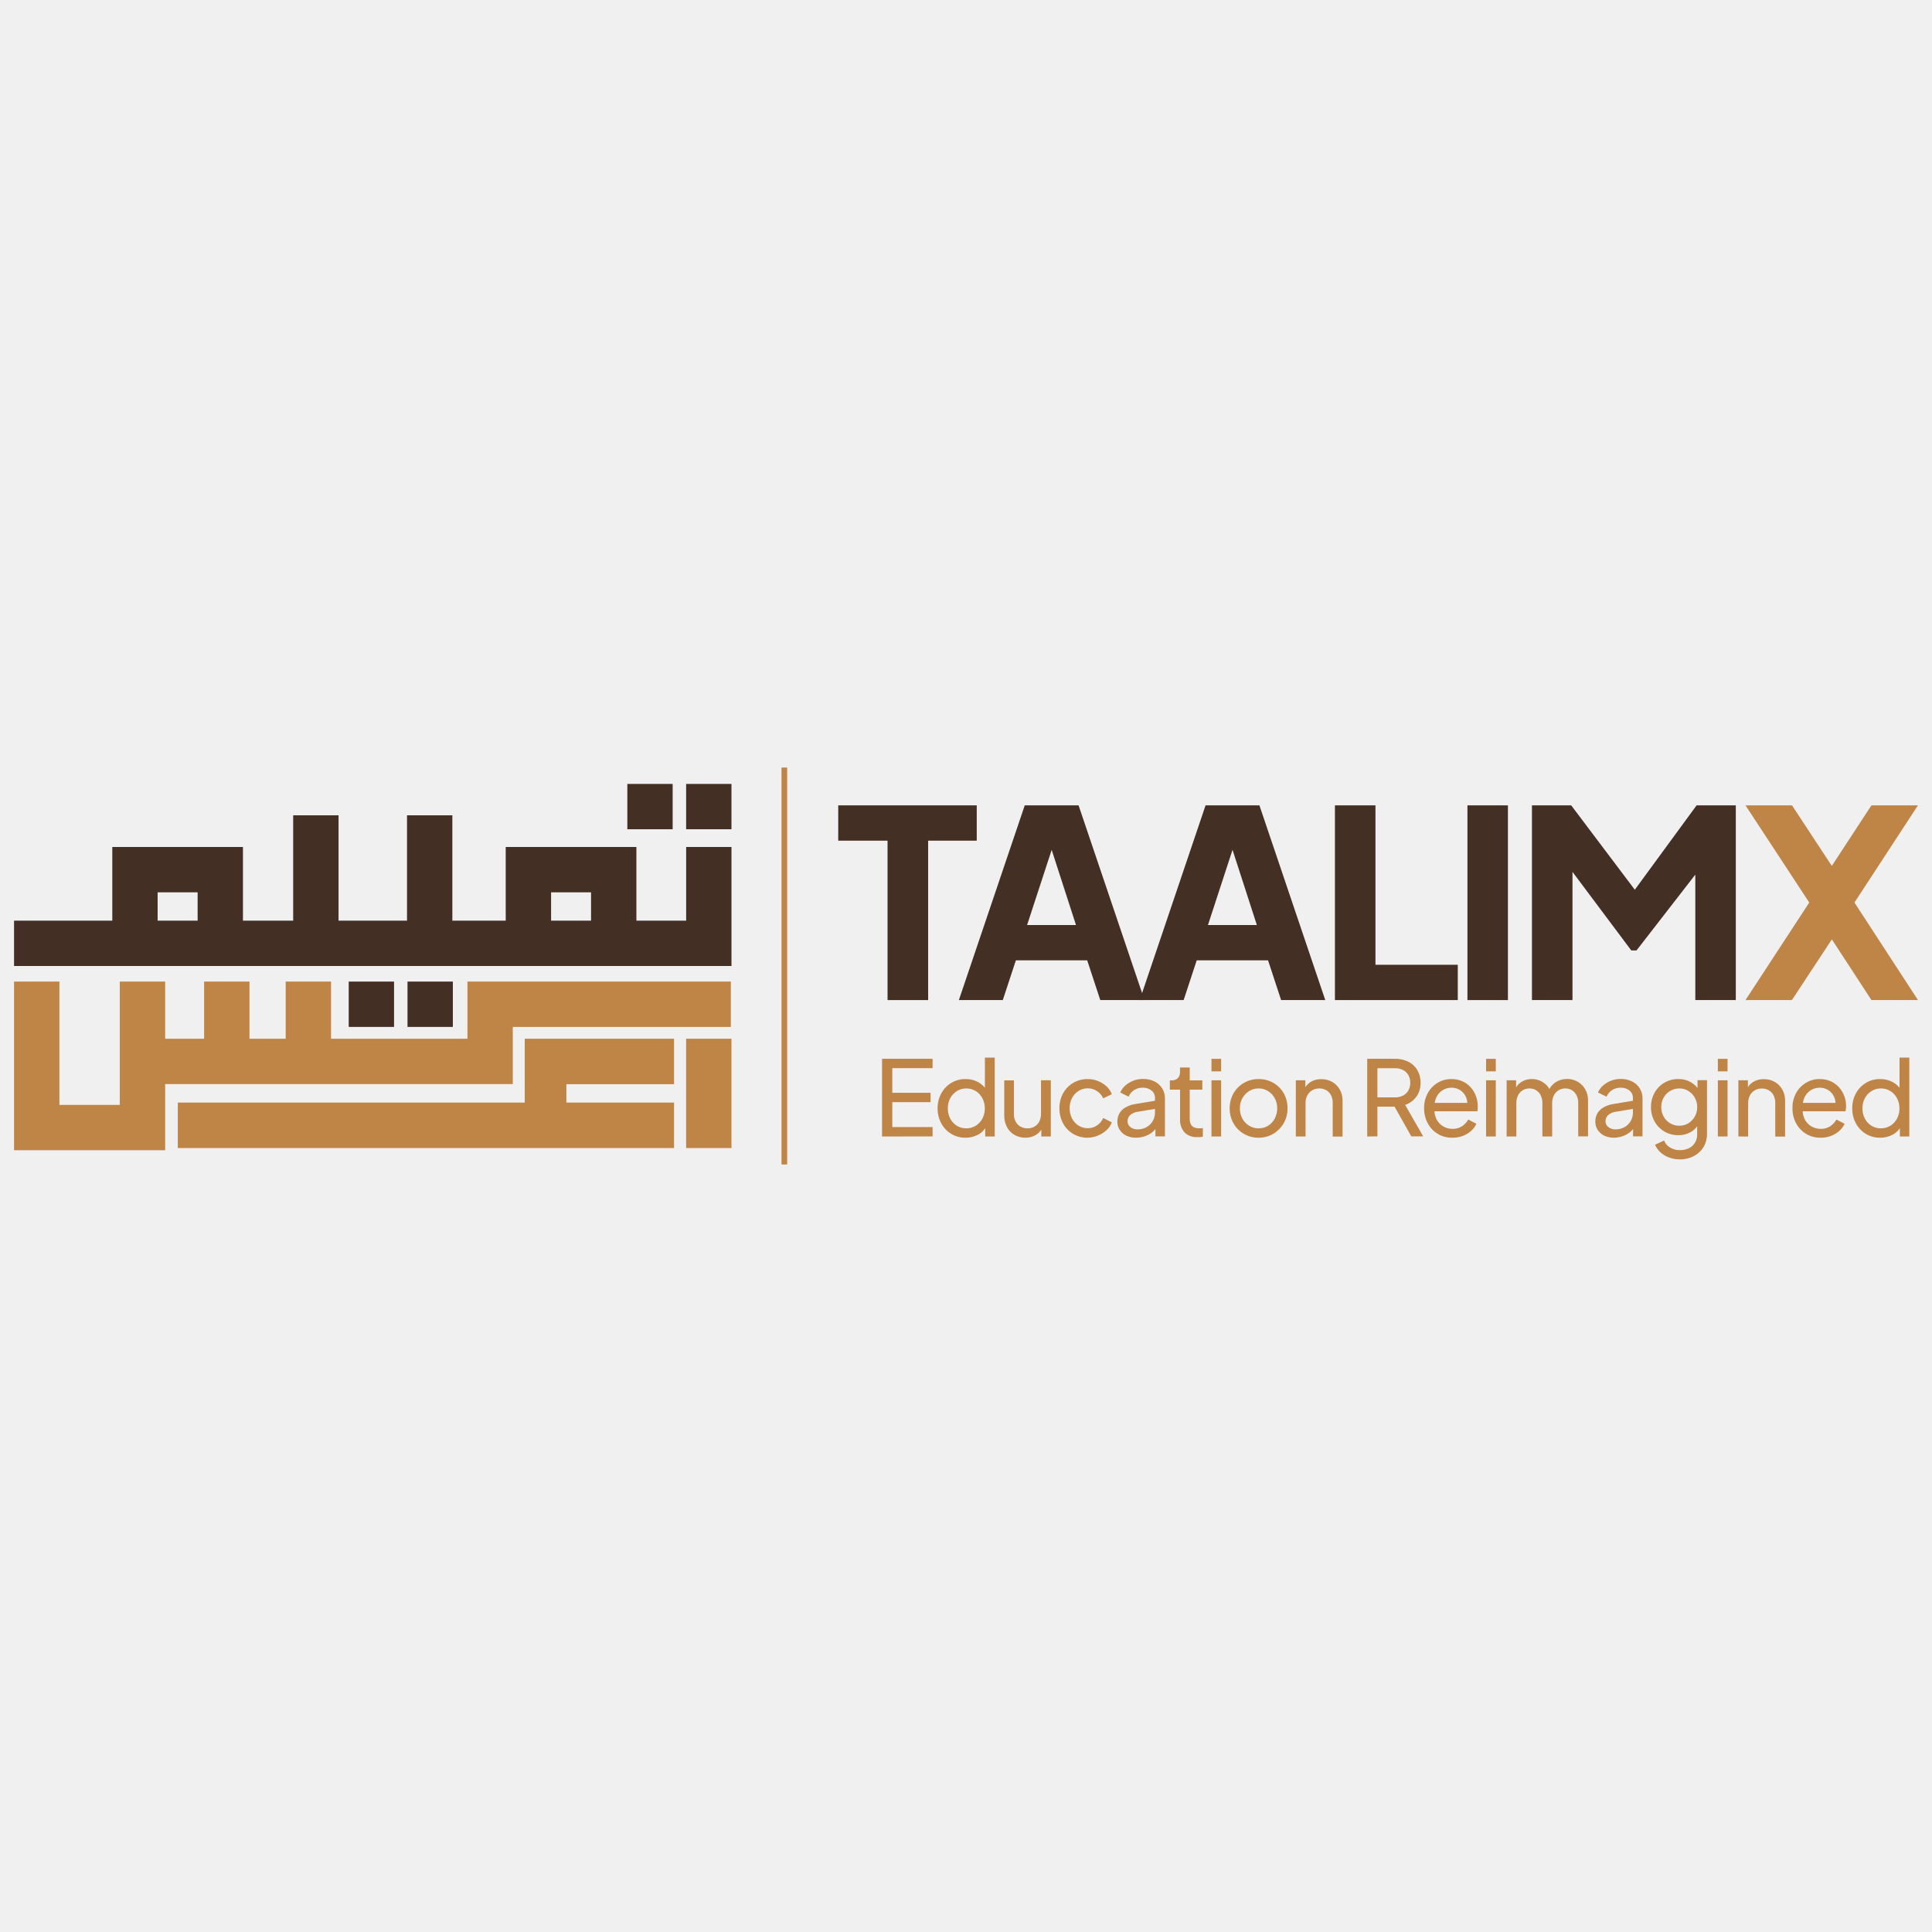
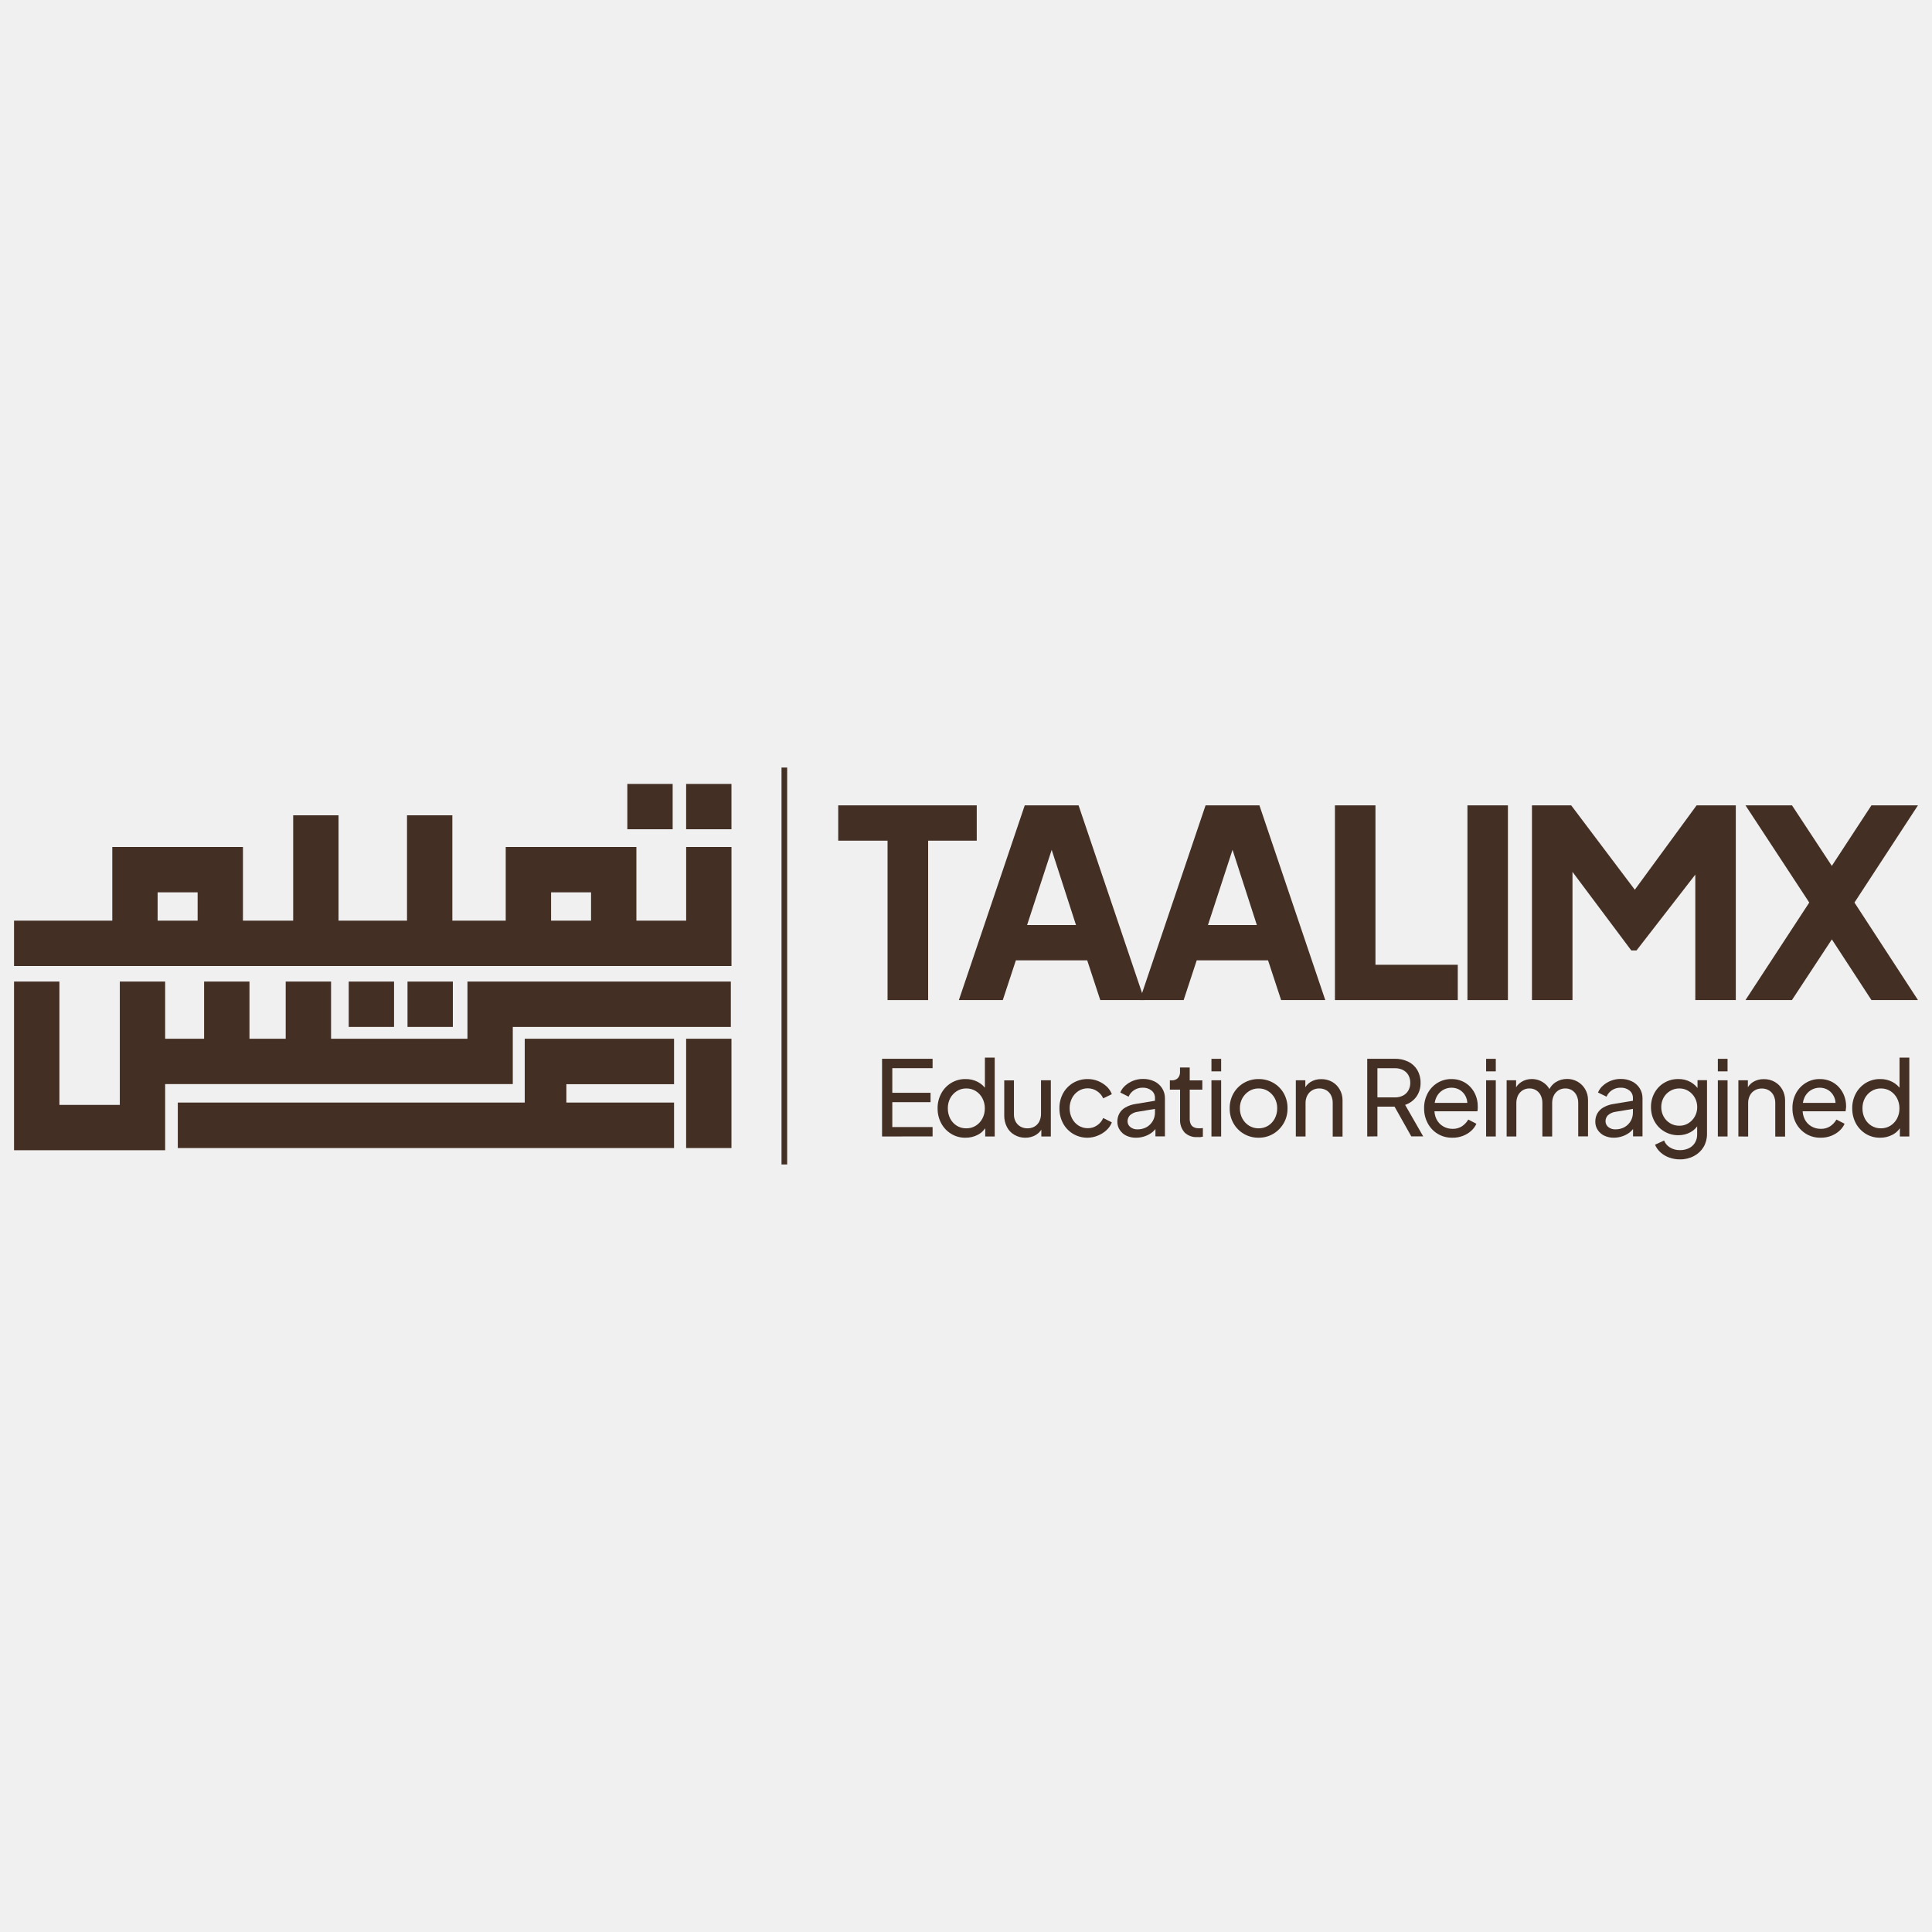
<svg xmlns="http://www.w3.org/2000/svg" width="96" height="96" viewBox="0 0 96 96" fill="none">
  <g clip-path="url(#clip0_6358_32025)">
    <path d="M44.102 49.693V41.772H41.651V40.018H48.534V41.772H46.119V49.693H44.102Z" fill="#442F24" />
    <path d="M47.646 49.693L50.919 40.018H53.594L56.867 49.693H54.672L54.023 47.719H50.478L49.828 49.693H47.646ZM51.035 45.966H53.466L51.986 41.39H52.532L51.035 45.966Z" fill="#442F24" />
    <path d="M56.632 49.693L59.904 40.018H62.58L65.852 49.693H63.658L63.009 47.719H59.464L58.815 49.693H56.632ZM60.022 45.966H62.453L60.973 41.39H61.517L60.022 45.966Z" fill="#442F24" />
    <path d="M66.332 49.693V40.018H68.346V47.939H72.436V49.693H66.332Z" fill="#442F24" />
    <path d="M72.916 49.693V40.018H74.928V49.693H72.916Z" fill="#442F24" />
    <path d="M76.122 49.693V40.018H78.072L81.694 44.823H80.784L84.303 40.018H86.251V49.693H84.239V42.239L85.044 42.421L81.318 47.226H81.057L77.461 42.421L78.136 42.239V49.693H76.122Z" fill="#442F24" />
-     <path d="M86.732 49.693L89.901 44.847L86.732 40.017H89.043L91.588 43.886H90.459L92.991 40.017H95.302L92.147 44.847L95.302 49.691H92.99L90.457 45.809L91.587 45.821L89.041 49.691L86.732 49.693Z" fill="#BF8546" />
-     <path d="M43.829 56.471V52.61H46.34V53.076H44.338V54.299H46.239V54.765H44.338V56.002H46.34V56.468L43.829 56.471Z" fill="#BF8546" />
-     <path d="M47.972 56.532C47.723 56.537 47.478 56.47 47.266 56.341C47.057 56.214 46.886 56.034 46.771 55.819C46.648 55.591 46.586 55.336 46.589 55.078C46.584 54.817 46.647 54.56 46.771 54.33C46.886 54.115 47.057 53.935 47.266 53.809C47.479 53.681 47.723 53.614 47.972 53.618C48.187 53.612 48.399 53.662 48.589 53.761C48.763 53.854 48.911 53.99 49.018 54.157L48.939 54.276V52.551H49.427V56.471H48.955V55.874L49.018 55.958C48.922 56.141 48.772 56.291 48.589 56.386C48.399 56.486 48.187 56.536 47.972 56.532ZM48.014 56.066C48.18 56.069 48.343 56.024 48.484 55.937C48.623 55.85 48.737 55.728 48.813 55.583C48.896 55.428 48.937 55.254 48.935 55.078C48.938 54.9 48.896 54.725 48.813 54.568C48.736 54.422 48.623 54.3 48.484 54.213C48.343 54.126 48.18 54.081 48.014 54.084C47.848 54.082 47.685 54.127 47.545 54.216C47.407 54.303 47.293 54.424 47.216 54.568C47.134 54.725 47.094 54.901 47.097 55.078C47.095 55.253 47.136 55.427 47.216 55.583C47.291 55.728 47.404 55.85 47.542 55.937C47.684 56.024 47.847 56.069 48.014 56.066Z" fill="#BF8546" />
-     <path d="M50.947 56.532C50.756 56.535 50.569 56.485 50.405 56.389C50.245 56.298 50.116 56.162 50.033 55.999C49.942 55.822 49.897 55.626 49.9 55.427V53.682H50.382V55.373C50.379 55.499 50.408 55.624 50.468 55.736C50.523 55.837 50.605 55.921 50.705 55.979C50.812 56.039 50.933 56.069 51.055 56.066C51.177 56.069 51.298 56.038 51.404 55.979C51.507 55.919 51.59 55.831 51.643 55.724C51.702 55.602 51.731 55.467 51.727 55.331V53.679H52.215V56.471H51.743V55.927L51.82 55.973C51.76 56.145 51.642 56.29 51.487 56.385C51.325 56.485 51.137 56.536 50.947 56.532Z" fill="#BF8546" />
-     <path d="M54.05 56.532C53.794 56.537 53.543 56.471 53.323 56.341C53.112 56.215 52.94 56.035 52.823 55.819C52.701 55.589 52.639 55.332 52.643 55.072C52.638 54.813 52.7 54.556 52.823 54.327C52.941 54.113 53.113 53.934 53.323 53.809C53.543 53.68 53.795 53.614 54.05 53.618C54.226 53.617 54.4 53.65 54.563 53.717C54.717 53.779 54.859 53.868 54.982 53.98C55.1 54.087 55.19 54.22 55.247 54.369L54.818 54.576C54.753 54.432 54.649 54.309 54.517 54.221C54.38 54.127 54.218 54.077 54.051 54.078C53.889 54.076 53.73 54.121 53.594 54.207C53.457 54.294 53.345 54.415 53.27 54.559C53.188 54.717 53.147 54.894 53.15 55.072C53.148 55.248 53.189 55.421 53.27 55.577C53.344 55.722 53.456 55.845 53.594 55.932C53.73 56.018 53.889 56.062 54.051 56.06C54.218 56.062 54.38 56.012 54.517 55.917C54.651 55.827 54.755 55.701 54.818 55.553L55.247 55.77C55.19 55.918 55.099 56.05 54.982 56.156C54.86 56.27 54.718 56.36 54.563 56.422C54.401 56.493 54.227 56.53 54.05 56.532Z" fill="#BF8546" />
-     <path d="M56.452 56.532C56.285 56.536 56.12 56.502 55.969 56.432C55.835 56.369 55.721 56.27 55.64 56.146C55.559 56.024 55.518 55.881 55.521 55.734C55.519 55.595 55.552 55.457 55.617 55.334C55.687 55.207 55.791 55.102 55.917 55.031C56.076 54.94 56.251 54.88 56.432 54.855L57.468 54.683V55.088L56.541 55.242C56.396 55.258 56.259 55.318 56.149 55.414C56.07 55.495 56.026 55.605 56.027 55.719C56.028 55.774 56.041 55.829 56.065 55.879C56.09 55.928 56.126 55.971 56.17 56.005C56.268 56.082 56.39 56.122 56.515 56.118C56.675 56.121 56.834 56.083 56.974 56.006C57.101 55.934 57.206 55.83 57.279 55.704C57.354 55.574 57.392 55.426 57.39 55.275V54.56C57.393 54.49 57.379 54.42 57.349 54.355C57.32 54.291 57.276 54.234 57.221 54.19C57.097 54.09 56.94 54.039 56.78 54.047C56.628 54.043 56.478 54.086 56.351 54.169C56.23 54.247 56.135 54.36 56.079 54.493L55.666 54.286C55.721 54.153 55.806 54.036 55.914 53.941C56.032 53.837 56.167 53.755 56.313 53.699C56.465 53.641 56.627 53.611 56.79 53.612C56.987 53.607 57.183 53.648 57.362 53.734C57.517 53.809 57.648 53.925 57.742 54.07C57.837 54.219 57.887 54.393 57.885 54.57V56.465H57.413V55.936L57.502 55.968C57.441 56.077 57.36 56.175 57.263 56.254C57.158 56.339 57.039 56.406 56.911 56.451C56.764 56.505 56.609 56.533 56.452 56.532Z" fill="#BF8546" />
-     <path d="M59.487 56.502C59.371 56.51 59.256 56.492 59.148 56.452C59.039 56.412 58.94 56.35 58.858 56.269C58.701 56.087 58.622 55.851 58.637 55.611V54.143H58.13V53.681H58.234C58.288 53.684 58.341 53.675 58.392 53.656C58.442 53.638 58.487 53.608 58.526 53.571C58.563 53.53 58.592 53.483 58.61 53.431C58.629 53.38 58.637 53.325 58.634 53.27V53.042H59.116V53.684H59.743V54.143H59.116V55.597C59.114 55.68 59.129 55.763 59.161 55.84C59.189 55.909 59.239 55.966 59.304 56.003C59.388 56.047 59.483 56.068 59.578 56.063C59.608 56.065 59.638 56.065 59.668 56.063L59.77 56.053V56.482C59.723 56.492 59.675 56.5 59.627 56.505C59.571 56.499 59.527 56.502 59.487 56.502Z" fill="#BF8546" />
-     <path d="M60.196 53.235V52.613H60.678V53.235H60.196ZM60.196 56.471V53.679H60.678V56.471H60.196Z" fill="#BF8546" />
-     <path d="M62.541 56.532C62.286 56.536 62.034 56.471 61.812 56.344C61.596 56.219 61.417 56.04 61.294 55.823C61.164 55.595 61.098 55.335 61.103 55.072C61.098 54.812 61.163 54.554 61.292 54.327C61.415 54.112 61.592 53.934 61.806 53.81C62.03 53.681 62.284 53.614 62.541 53.618C62.797 53.614 63.05 53.679 63.272 53.807C63.486 53.929 63.664 54.107 63.787 54.322C63.916 54.55 63.981 54.81 63.976 55.072C63.981 55.337 63.913 55.598 63.778 55.826C63.652 56.04 63.473 56.219 63.258 56.344C63.041 56.47 62.793 56.535 62.541 56.532ZM62.541 56.066C62.707 56.068 62.869 56.024 63.011 55.937C63.151 55.85 63.265 55.727 63.341 55.58C63.424 55.424 63.466 55.249 63.464 55.072C63.467 54.896 63.424 54.722 63.341 54.568C63.262 54.424 63.149 54.303 63.011 54.216C62.87 54.127 62.707 54.082 62.541 54.084C62.374 54.081 62.21 54.127 62.068 54.216C61.929 54.303 61.814 54.424 61.733 54.568C61.649 54.722 61.606 54.896 61.609 55.072C61.606 55.249 61.649 55.424 61.733 55.58C61.811 55.727 61.927 55.85 62.068 55.937C62.211 56.024 62.375 56.069 62.541 56.066Z" fill="#BF8546" />
-     <path d="M64.389 56.471V53.679H64.861V54.223L64.782 54.177C64.847 54.007 64.964 53.863 65.117 53.765C65.279 53.666 65.467 53.616 65.657 53.622C65.845 53.619 66.03 53.665 66.194 53.757C66.349 53.845 66.478 53.974 66.567 54.13C66.662 54.293 66.711 54.479 66.71 54.668V56.475H66.222V54.819C66.227 54.683 66.198 54.548 66.139 54.426C66.087 54.321 66.006 54.234 65.905 54.174C65.798 54.113 65.677 54.082 65.554 54.084C65.432 54.082 65.311 54.113 65.206 54.174C65.102 54.234 65.017 54.323 64.961 54.429C64.899 54.55 64.868 54.685 64.872 54.821V56.472L64.389 56.471Z" fill="#BF8546" />
-     <path d="M67.937 56.471V52.61H69.298C69.531 52.604 69.761 52.653 69.972 52.753C70.159 52.844 70.316 52.987 70.424 53.166C70.535 53.358 70.592 53.576 70.587 53.798C70.595 54.045 70.523 54.289 70.381 54.492C70.241 54.683 70.045 54.826 69.82 54.901L70.717 56.465H70.126L69.184 54.792L69.52 54.989H68.443V56.465L67.937 56.471ZM68.443 54.529H69.314C69.452 54.532 69.588 54.502 69.712 54.44C69.823 54.384 69.916 54.296 69.979 54.187C70.045 54.07 70.078 53.938 70.075 53.804C70.078 53.669 70.045 53.535 69.979 53.418C69.916 53.31 69.823 53.223 69.712 53.167C69.588 53.106 69.452 53.076 69.314 53.079H68.443V54.529Z" fill="#BF8546" />
-     <path d="M72.156 56.532C71.904 56.536 71.656 56.47 71.441 56.341C71.231 56.214 71.059 56.032 70.944 55.816C70.821 55.586 70.759 55.329 70.763 55.068C70.758 54.808 70.82 54.551 70.942 54.322C71.055 54.11 71.223 53.932 71.428 53.807C71.636 53.68 71.875 53.615 72.118 53.618C72.308 53.614 72.497 53.652 72.67 53.73C72.826 53.8 72.965 53.902 73.079 54.03C73.192 54.155 73.28 54.301 73.338 54.459C73.398 54.619 73.429 54.788 73.428 54.959C73.431 55.001 73.431 55.043 73.428 55.085C73.428 55.132 73.417 55.177 73.41 55.218H71.122V54.803H73.124L72.896 54.989C72.928 54.828 72.91 54.66 72.843 54.509C72.782 54.371 72.683 54.254 72.557 54.171C72.43 54.089 72.28 54.046 72.128 54.047C71.971 54.046 71.817 54.089 71.684 54.171C71.547 54.257 71.438 54.38 71.371 54.526C71.293 54.697 71.262 54.885 71.28 55.072C71.262 55.256 71.295 55.442 71.376 55.608C71.449 55.757 71.564 55.882 71.707 55.966C71.849 56.05 72.011 56.093 72.176 56.092C72.342 56.097 72.507 56.052 72.647 55.963C72.774 55.877 72.88 55.764 72.958 55.631L73.361 55.839C73.302 55.972 73.215 56.091 73.105 56.188C72.986 56.296 72.847 56.382 72.696 56.439C72.524 56.506 72.34 56.537 72.156 56.532Z" fill="#BF8546" />
-     <path d="M73.844 53.235V52.613H74.325V53.235H73.844ZM73.844 56.471V53.679H74.325V56.471H73.844Z" fill="#BF8546" />
-     <path d="M74.864 56.471V53.679H75.334V54.251L75.267 54.163C75.33 53.995 75.447 53.853 75.599 53.76C75.753 53.664 75.93 53.614 76.111 53.617C76.321 53.614 76.527 53.677 76.699 53.798C76.869 53.912 76.996 54.08 77.059 54.274H76.925C76.986 54.072 77.116 53.897 77.292 53.779C77.462 53.669 77.661 53.611 77.864 53.612C78.048 53.609 78.229 53.656 78.389 53.747C78.545 53.836 78.675 53.964 78.765 54.12C78.861 54.283 78.91 54.469 78.908 54.658V56.465H78.421V54.819C78.425 54.683 78.397 54.548 78.338 54.426C78.287 54.323 78.209 54.236 78.113 54.174C78.012 54.113 77.896 54.081 77.778 54.084C77.661 54.082 77.546 54.114 77.445 54.174C77.346 54.236 77.265 54.323 77.212 54.427C77.152 54.549 77.123 54.684 77.126 54.819V56.471H76.64V54.819C76.644 54.683 76.615 54.549 76.557 54.426C76.506 54.323 76.428 54.236 76.331 54.174C76.231 54.113 76.115 54.081 75.998 54.084C75.88 54.082 75.764 54.114 75.663 54.174C75.564 54.236 75.484 54.323 75.43 54.427C75.372 54.549 75.343 54.684 75.346 54.819V56.471H74.864Z" fill="#BF8546" />
-     <path d="M80.202 56.532C80.035 56.536 79.87 56.502 79.718 56.432C79.584 56.369 79.47 56.27 79.389 56.146C79.309 56.024 79.267 55.88 79.27 55.734C79.268 55.595 79.301 55.457 79.366 55.334C79.437 55.208 79.54 55.103 79.666 55.031C79.825 54.94 80 54.88 80.181 54.855L81.216 54.683V55.088L80.29 55.242C80.145 55.259 80.009 55.319 79.899 55.414C79.859 55.454 79.828 55.502 79.807 55.554C79.786 55.606 79.776 55.662 79.778 55.719C79.778 55.774 79.791 55.829 79.816 55.878C79.84 55.928 79.876 55.971 79.921 56.005C80.018 56.082 80.141 56.123 80.265 56.118C80.425 56.121 80.583 56.083 80.723 56.006C80.85 55.934 80.955 55.83 81.029 55.704C81.103 55.574 81.141 55.426 81.139 55.275V54.56C81.141 54.49 81.127 54.42 81.098 54.356C81.069 54.291 81.026 54.235 80.972 54.19C80.846 54.09 80.689 54.039 80.528 54.047C80.376 54.043 80.227 54.086 80.099 54.169C79.979 54.247 79.884 54.36 79.828 54.493L79.404 54.286C79.459 54.153 79.544 54.035 79.653 53.941C79.77 53.837 79.905 53.755 80.051 53.699C80.203 53.641 80.364 53.611 80.527 53.612C80.722 53.608 80.916 53.649 81.092 53.734C81.247 53.809 81.379 53.925 81.472 54.07C81.568 54.219 81.617 54.393 81.615 54.57V56.465H81.145V55.936L81.232 55.968C81.172 56.077 81.092 56.175 80.995 56.254C80.89 56.339 80.771 56.406 80.643 56.451C80.502 56.503 80.353 56.53 80.202 56.532Z" fill="#BF8546" />
-     <path d="M83.484 57.609C83.298 57.611 83.113 57.58 82.938 57.516C82.78 57.46 82.634 57.373 82.509 57.26C82.392 57.155 82.299 57.025 82.237 56.88L82.688 56.672C82.741 56.811 82.838 56.928 82.964 57.007C83.118 57.105 83.297 57.155 83.48 57.15C83.628 57.152 83.774 57.121 83.909 57.06C84.035 57.002 84.142 56.909 84.216 56.791C84.295 56.662 84.335 56.513 84.331 56.362V55.734L84.418 55.829C84.326 56.011 84.181 56.16 84.002 56.258C83.819 56.358 83.613 56.41 83.404 56.408C83.157 56.412 82.913 56.348 82.699 56.223C82.495 56.103 82.327 55.93 82.213 55.721C82.094 55.505 82.034 55.262 82.037 55.015C82.032 54.765 82.093 54.519 82.213 54.3C82.327 54.093 82.494 53.92 82.698 53.8C82.91 53.676 83.153 53.612 83.398 53.617C83.605 53.612 83.81 53.662 83.992 53.76C84.168 53.855 84.316 53.995 84.421 54.166L84.349 54.296V53.674H84.82V56.346C84.823 56.573 84.764 56.797 84.65 56.993C84.536 57.182 84.372 57.337 84.176 57.44C83.963 57.554 83.725 57.612 83.484 57.609ZM83.448 55.937C83.606 55.94 83.762 55.896 83.896 55.813C84.029 55.73 84.138 55.615 84.215 55.478C84.295 55.336 84.336 55.174 84.334 55.011C84.335 54.848 84.294 54.687 84.215 54.545C84.139 54.407 84.029 54.292 83.896 54.209C83.762 54.125 83.606 54.082 83.448 54.084C83.286 54.082 83.127 54.125 82.988 54.209C82.852 54.289 82.74 54.404 82.663 54.542C82.585 54.685 82.545 54.847 82.547 55.011C82.545 55.174 82.585 55.335 82.663 55.478C82.739 55.616 82.85 55.732 82.985 55.813C83.125 55.897 83.285 55.94 83.448 55.937Z" fill="#BF8546" />
-     <path d="M85.359 53.235V52.613H85.841V53.235H85.359ZM85.359 56.471V53.679H85.841V56.471H85.359Z" fill="#BF8546" />
-     <path d="M86.379 56.471V53.679H86.851V54.223L86.772 54.177C86.836 54.007 86.953 53.862 87.106 53.765C87.269 53.666 87.457 53.616 87.647 53.622C87.835 53.619 88.02 53.665 88.183 53.757C88.339 53.845 88.468 53.974 88.557 54.13C88.651 54.293 88.7 54.479 88.7 54.668V56.475H88.212V54.819C88.216 54.684 88.187 54.55 88.128 54.429C88.076 54.324 87.994 54.236 87.893 54.177C87.787 54.116 87.665 54.085 87.543 54.087C87.42 54.085 87.3 54.116 87.194 54.177C87.091 54.237 87.007 54.325 86.952 54.43C86.891 54.551 86.861 54.686 86.865 54.822V56.474L86.379 56.471Z" fill="#BF8546" />
-     <path d="M90.458 56.532C90.207 56.536 89.959 56.47 89.743 56.341C89.534 56.213 89.362 56.032 89.246 55.816C89.124 55.586 89.062 55.328 89.066 55.068C89.06 54.808 89.121 54.551 89.243 54.322C89.357 54.11 89.525 53.932 89.731 53.807C89.938 53.68 90.178 53.614 90.421 53.618C90.611 53.614 90.8 53.652 90.973 53.73C91.129 53.8 91.268 53.903 91.382 54.03C91.494 54.156 91.582 54.301 91.641 54.459C91.701 54.619 91.732 54.788 91.731 54.959C91.731 54.996 91.731 55.039 91.724 55.085C91.717 55.131 91.713 55.177 91.705 55.218H89.417V54.803H91.419L91.191 54.989C91.224 54.828 91.206 54.66 91.139 54.509C91.078 54.371 90.979 54.254 90.853 54.171C90.725 54.089 90.576 54.046 90.424 54.047C90.267 54.046 90.113 54.089 89.979 54.171C89.843 54.257 89.734 54.38 89.666 54.526C89.589 54.697 89.558 54.885 89.575 55.072C89.558 55.256 89.591 55.442 89.671 55.608C89.744 55.757 89.859 55.882 90.002 55.966C90.144 56.05 90.306 56.093 90.471 56.092C90.638 56.097 90.802 56.053 90.942 55.963C91.069 55.877 91.175 55.764 91.252 55.631L91.657 55.839C91.597 55.972 91.51 56.091 91.401 56.188C91.281 56.296 91.142 56.381 90.992 56.439C90.822 56.505 90.641 56.536 90.458 56.532Z" fill="#BF8546" />
-     <path d="M93.419 56.532C93.17 56.536 92.925 56.47 92.712 56.341C92.504 56.214 92.333 56.033 92.217 55.819C92.096 55.591 92.034 55.336 92.037 55.078C92.032 54.817 92.094 54.56 92.217 54.33C92.333 54.116 92.504 53.936 92.712 53.809C92.925 53.681 93.17 53.614 93.419 53.618C93.633 53.612 93.845 53.661 94.035 53.761C94.21 53.853 94.359 53.989 94.464 54.157L94.387 54.276V52.551H94.873V56.471H94.403V55.874L94.464 55.958C94.369 56.141 94.219 56.291 94.035 56.386C93.845 56.486 93.633 56.536 93.419 56.532ZM93.46 56.066C93.626 56.069 93.79 56.024 93.932 55.937C94.071 55.85 94.184 55.728 94.261 55.583C94.343 55.427 94.385 55.254 94.382 55.078C94.385 54.9 94.343 54.725 94.261 54.568C94.184 54.423 94.07 54.301 93.932 54.213C93.79 54.126 93.626 54.081 93.46 54.084C93.295 54.082 93.132 54.128 92.993 54.216C92.854 54.302 92.741 54.423 92.664 54.568C92.582 54.725 92.541 54.901 92.545 55.078C92.542 55.254 92.583 55.427 92.664 55.583C92.738 55.728 92.851 55.851 92.99 55.937C93.13 56.023 93.291 56.068 93.456 56.066H93.46Z" fill="#BF8546" />
-     <path d="M39.114 38.139H38.833V57.861H39.114V38.139Z" fill="#BF8546" />
-     <path d="M36.346 51.614H34.094V57.046H36.346V51.614Z" fill="#BF8546" />
-     <path d="M36.315 48.774H25.48H23.228V51.028V51.614H16.45V48.774H14.196V51.614H12.396V48.774H10.142V51.614H8.206V48.774H5.953V51.614V53.867V54.902H2.952V48.774H0.698V54.902V57.154H2.952H5.953H8.206V53.867H23.228H25.48V51.614V51.028H36.315V48.774Z" fill="#BF8546" />
+     <path d="M86.732 49.693L89.901 44.847L86.732 40.017H89.043L91.588 43.886H90.459L92.991 40.017H95.302L92.147 44.847L95.302 49.691H92.99L90.457 45.809L91.587 45.821L89.041 49.691L86.732 49.693Z" fill="#442F24" />
+     <path d="M43.829 56.471V52.61H46.34V53.076H44.338V54.299H46.239V54.765H44.338V56.002H46.34V56.468L43.829 56.471Z" fill="#442F24" />
+     <path d="M47.972 56.532C47.723 56.537 47.478 56.47 47.266 56.341C47.057 56.214 46.886 56.034 46.771 55.819C46.648 55.591 46.586 55.336 46.589 55.078C46.584 54.817 46.647 54.56 46.771 54.33C46.886 54.115 47.057 53.935 47.266 53.809C47.479 53.681 47.723 53.614 47.972 53.618C48.187 53.612 48.399 53.662 48.589 53.761C48.763 53.854 48.911 53.99 49.018 54.157L48.939 54.276V52.551H49.427V56.471H48.955V55.874L49.018 55.958C48.922 56.141 48.772 56.291 48.589 56.386C48.399 56.486 48.187 56.536 47.972 56.532ZM48.014 56.066C48.18 56.069 48.343 56.024 48.484 55.937C48.623 55.85 48.737 55.728 48.813 55.583C48.896 55.428 48.937 55.254 48.935 55.078C48.938 54.9 48.896 54.725 48.813 54.568C48.736 54.422 48.623 54.3 48.484 54.213C48.343 54.126 48.18 54.081 48.014 54.084C47.848 54.082 47.685 54.127 47.545 54.216C47.407 54.303 47.293 54.424 47.216 54.568C47.134 54.725 47.094 54.901 47.097 55.078C47.095 55.253 47.136 55.427 47.216 55.583C47.291 55.728 47.404 55.85 47.542 55.937C47.684 56.024 47.847 56.069 48.014 56.066Z" fill="#442F24" />
+     <path d="M50.947 56.532C50.756 56.535 50.569 56.485 50.405 56.389C50.245 56.298 50.116 56.162 50.033 55.999C49.942 55.822 49.897 55.626 49.9 55.427V53.682H50.382V55.373C50.379 55.499 50.408 55.624 50.468 55.736C50.523 55.837 50.605 55.921 50.705 55.979C50.812 56.039 50.933 56.069 51.055 56.066C51.177 56.069 51.298 56.038 51.404 55.979C51.507 55.919 51.59 55.831 51.643 55.724C51.702 55.602 51.731 55.467 51.727 55.331V53.679H52.215V56.471H51.743V55.927L51.82 55.973C51.76 56.145 51.642 56.29 51.487 56.385C51.325 56.485 51.137 56.536 50.947 56.532Z" fill="#442F24" />
+     <path d="M54.05 56.532C53.794 56.537 53.543 56.471 53.323 56.341C53.112 56.215 52.94 56.035 52.823 55.819C52.701 55.589 52.639 55.332 52.643 55.072C52.638 54.813 52.7 54.556 52.823 54.327C52.941 54.113 53.113 53.934 53.323 53.809C53.543 53.68 53.795 53.614 54.05 53.618C54.226 53.617 54.4 53.65 54.563 53.717C54.717 53.779 54.859 53.868 54.982 53.98C55.1 54.087 55.19 54.22 55.247 54.369L54.818 54.576C54.753 54.432 54.649 54.309 54.517 54.221C54.38 54.127 54.218 54.077 54.051 54.078C53.889 54.076 53.73 54.121 53.594 54.207C53.457 54.294 53.345 54.415 53.27 54.559C53.188 54.717 53.147 54.894 53.15 55.072C53.148 55.248 53.189 55.421 53.27 55.577C53.344 55.722 53.456 55.845 53.594 55.932C53.73 56.018 53.889 56.062 54.051 56.06C54.218 56.062 54.38 56.012 54.517 55.917C54.651 55.827 54.755 55.701 54.818 55.553L55.247 55.77C55.19 55.918 55.099 56.05 54.982 56.156C54.86 56.27 54.718 56.36 54.563 56.422C54.401 56.493 54.227 56.53 54.05 56.532Z" fill="#442F24" />
+     <path d="M56.452 56.532C56.285 56.536 56.12 56.502 55.969 56.432C55.835 56.369 55.721 56.27 55.64 56.146C55.559 56.024 55.518 55.881 55.521 55.734C55.519 55.595 55.552 55.457 55.617 55.334C55.687 55.207 55.791 55.102 55.917 55.031C56.076 54.94 56.251 54.88 56.432 54.855L57.468 54.683V55.088L56.541 55.242C56.396 55.258 56.259 55.318 56.149 55.414C56.07 55.495 56.026 55.605 56.027 55.719C56.028 55.774 56.041 55.829 56.065 55.879C56.09 55.928 56.126 55.971 56.17 56.005C56.268 56.082 56.39 56.122 56.515 56.118C56.675 56.121 56.834 56.083 56.974 56.006C57.101 55.934 57.206 55.83 57.279 55.704C57.354 55.574 57.392 55.426 57.39 55.275V54.56C57.393 54.49 57.379 54.42 57.349 54.355C57.32 54.291 57.276 54.234 57.221 54.19C57.097 54.09 56.94 54.039 56.78 54.047C56.628 54.043 56.478 54.086 56.351 54.169C56.23 54.247 56.135 54.36 56.079 54.493L55.666 54.286C55.721 54.153 55.806 54.036 55.914 53.941C56.032 53.837 56.167 53.755 56.313 53.699C56.465 53.641 56.627 53.611 56.79 53.612C56.987 53.607 57.183 53.648 57.362 53.734C57.517 53.809 57.648 53.925 57.742 54.07C57.837 54.219 57.887 54.393 57.885 54.57V56.465H57.413V55.936L57.502 55.968C57.441 56.077 57.36 56.175 57.263 56.254C57.158 56.339 57.039 56.406 56.911 56.451C56.764 56.505 56.609 56.533 56.452 56.532Z" fill="#442F24" />
+     <path d="M59.487 56.502C59.371 56.51 59.256 56.492 59.148 56.452C59.039 56.412 58.94 56.35 58.858 56.269C58.701 56.087 58.622 55.851 58.637 55.611V54.143H58.13V53.681H58.234C58.288 53.684 58.341 53.675 58.392 53.656C58.442 53.638 58.487 53.608 58.526 53.571C58.563 53.53 58.592 53.483 58.61 53.431C58.629 53.38 58.637 53.325 58.634 53.27V53.042H59.116V53.684H59.743V54.143H59.116V55.597C59.114 55.68 59.129 55.763 59.161 55.84C59.189 55.909 59.239 55.966 59.304 56.003C59.388 56.047 59.483 56.068 59.578 56.063C59.608 56.065 59.638 56.065 59.668 56.063L59.77 56.053V56.482C59.723 56.492 59.675 56.5 59.627 56.505C59.571 56.499 59.527 56.502 59.487 56.502Z" fill="#442F24" />
+     <path d="M60.196 53.235V52.613H60.678V53.235H60.196ZM60.196 56.471V53.679H60.678V56.471H60.196Z" fill="#442F24" />
+     <path d="M62.541 56.532C62.286 56.536 62.034 56.471 61.812 56.344C61.596 56.219 61.417 56.04 61.294 55.823C61.164 55.595 61.098 55.335 61.103 55.072C61.098 54.812 61.163 54.554 61.292 54.327C61.415 54.112 61.592 53.934 61.806 53.81C62.03 53.681 62.284 53.614 62.541 53.618C62.797 53.614 63.05 53.679 63.272 53.807C63.486 53.929 63.664 54.107 63.787 54.322C63.916 54.55 63.981 54.81 63.976 55.072C63.981 55.337 63.913 55.598 63.778 55.826C63.652 56.04 63.473 56.219 63.258 56.344C63.041 56.47 62.793 56.535 62.541 56.532ZM62.541 56.066C62.707 56.068 62.869 56.024 63.011 55.937C63.151 55.85 63.265 55.727 63.341 55.58C63.424 55.424 63.466 55.249 63.464 55.072C63.467 54.896 63.424 54.722 63.341 54.568C63.262 54.424 63.149 54.303 63.011 54.216C62.87 54.127 62.707 54.082 62.541 54.084C62.374 54.081 62.21 54.127 62.068 54.216C61.929 54.303 61.814 54.424 61.733 54.568C61.649 54.722 61.606 54.896 61.609 55.072C61.606 55.249 61.649 55.424 61.733 55.58C61.811 55.727 61.927 55.85 62.068 55.937C62.211 56.024 62.375 56.069 62.541 56.066Z" fill="#442F24" />
+     <path d="M64.389 56.471V53.679H64.861V54.223L64.782 54.177C64.847 54.007 64.964 53.863 65.117 53.765C65.279 53.666 65.467 53.616 65.657 53.622C65.845 53.619 66.03 53.665 66.194 53.757C66.349 53.845 66.478 53.974 66.567 54.13C66.662 54.293 66.711 54.479 66.71 54.668V56.475H66.222V54.819C66.227 54.683 66.198 54.548 66.139 54.426C66.087 54.321 66.006 54.234 65.905 54.174C65.798 54.113 65.677 54.082 65.554 54.084C65.432 54.082 65.311 54.113 65.206 54.174C65.102 54.234 65.017 54.323 64.961 54.429C64.899 54.55 64.868 54.685 64.872 54.821V56.472L64.389 56.471Z" fill="#442F24" />
+     <path d="M67.937 56.471V52.61H69.298C69.531 52.604 69.761 52.653 69.972 52.753C70.159 52.844 70.316 52.987 70.424 53.166C70.535 53.358 70.592 53.576 70.587 53.798C70.595 54.045 70.523 54.289 70.381 54.492C70.241 54.683 70.045 54.826 69.82 54.901L70.717 56.465H70.126L69.184 54.792L69.52 54.989H68.443V56.465L67.937 56.471ZM68.443 54.529H69.314C69.452 54.532 69.588 54.502 69.712 54.44C69.823 54.384 69.916 54.296 69.979 54.187C70.045 54.07 70.078 53.938 70.075 53.804C70.078 53.669 70.045 53.535 69.979 53.418C69.916 53.31 69.823 53.223 69.712 53.167C69.588 53.106 69.452 53.076 69.314 53.079H68.443V54.529Z" fill="#442F24" />
+     <path d="M72.156 56.532C71.904 56.536 71.656 56.47 71.441 56.341C71.231 56.214 71.059 56.032 70.944 55.816C70.821 55.586 70.759 55.329 70.763 55.068C70.758 54.808 70.82 54.551 70.942 54.322C71.055 54.11 71.223 53.932 71.428 53.807C71.636 53.68 71.875 53.615 72.118 53.618C72.308 53.614 72.497 53.652 72.67 53.73C72.826 53.8 72.965 53.902 73.079 54.03C73.192 54.155 73.28 54.301 73.338 54.459C73.398 54.619 73.429 54.788 73.428 54.959C73.431 55.001 73.431 55.043 73.428 55.085C73.428 55.132 73.417 55.177 73.41 55.218H71.122V54.803H73.124L72.896 54.989C72.928 54.828 72.91 54.66 72.843 54.509C72.782 54.371 72.683 54.254 72.557 54.171C72.43 54.089 72.28 54.046 72.128 54.047C71.971 54.046 71.817 54.089 71.684 54.171C71.547 54.257 71.438 54.38 71.371 54.526C71.293 54.697 71.262 54.885 71.28 55.072C71.262 55.256 71.295 55.442 71.376 55.608C71.449 55.757 71.564 55.882 71.707 55.966C71.849 56.05 72.011 56.093 72.176 56.092C72.342 56.097 72.507 56.052 72.647 55.963C72.774 55.877 72.88 55.764 72.958 55.631L73.361 55.839C73.302 55.972 73.215 56.091 73.105 56.188C72.986 56.296 72.847 56.382 72.696 56.439C72.524 56.506 72.34 56.537 72.156 56.532Z" fill="#442F24" />
+     <path d="M73.844 53.235V52.613H74.325V53.235H73.844ZM73.844 56.471V53.679H74.325V56.471H73.844Z" fill="#442F24" />
+     <path d="M74.864 56.471V53.679H75.334V54.251L75.267 54.163C75.33 53.995 75.447 53.853 75.599 53.76C75.753 53.664 75.93 53.614 76.111 53.617C76.321 53.614 76.527 53.677 76.699 53.798C76.869 53.912 76.996 54.08 77.059 54.274H76.925C76.986 54.072 77.116 53.897 77.292 53.779C77.462 53.669 77.661 53.611 77.864 53.612C78.048 53.609 78.229 53.656 78.389 53.747C78.545 53.836 78.675 53.964 78.765 54.12C78.861 54.283 78.91 54.469 78.908 54.658V56.465H78.421V54.819C78.425 54.683 78.397 54.548 78.338 54.426C78.287 54.323 78.209 54.236 78.113 54.174C78.012 54.113 77.896 54.081 77.778 54.084C77.661 54.082 77.546 54.114 77.445 54.174C77.346 54.236 77.265 54.323 77.212 54.427C77.152 54.549 77.123 54.684 77.126 54.819V56.471H76.64V54.819C76.644 54.683 76.615 54.549 76.557 54.426C76.506 54.323 76.428 54.236 76.331 54.174C76.231 54.113 76.115 54.081 75.998 54.084C75.88 54.082 75.764 54.114 75.663 54.174C75.564 54.236 75.484 54.323 75.43 54.427C75.372 54.549 75.343 54.684 75.346 54.819V56.471H74.864Z" fill="#442F24" />
+     <path d="M80.202 56.532C80.035 56.536 79.87 56.502 79.718 56.432C79.584 56.369 79.47 56.27 79.389 56.146C79.309 56.024 79.267 55.88 79.27 55.734C79.268 55.595 79.301 55.457 79.366 55.334C79.437 55.208 79.54 55.103 79.666 55.031C79.825 54.94 80 54.88 80.181 54.855L81.216 54.683V55.088L80.29 55.242C80.145 55.259 80.009 55.319 79.899 55.414C79.859 55.454 79.828 55.502 79.807 55.554C79.786 55.606 79.776 55.662 79.778 55.719C79.778 55.774 79.791 55.829 79.816 55.878C79.84 55.928 79.876 55.971 79.921 56.005C80.018 56.082 80.141 56.123 80.265 56.118C80.425 56.121 80.583 56.083 80.723 56.006C80.85 55.934 80.955 55.83 81.029 55.704C81.103 55.574 81.141 55.426 81.139 55.275V54.56C81.141 54.49 81.127 54.42 81.098 54.356C81.069 54.291 81.026 54.235 80.972 54.19C80.846 54.09 80.689 54.039 80.528 54.047C80.376 54.043 80.227 54.086 80.099 54.169C79.979 54.247 79.884 54.36 79.828 54.493L79.404 54.286C79.459 54.153 79.544 54.035 79.653 53.941C79.77 53.837 79.905 53.755 80.051 53.699C80.203 53.641 80.364 53.611 80.527 53.612C80.722 53.608 80.916 53.649 81.092 53.734C81.247 53.809 81.379 53.925 81.472 54.07C81.568 54.219 81.617 54.393 81.615 54.57V56.465H81.145V55.936L81.232 55.968C81.172 56.077 81.092 56.175 80.995 56.254C80.89 56.339 80.771 56.406 80.643 56.451C80.502 56.503 80.353 56.53 80.202 56.532Z" fill="#442F24" />
+     <path d="M83.484 57.609C83.298 57.611 83.113 57.58 82.938 57.516C82.78 57.46 82.634 57.373 82.509 57.26C82.392 57.155 82.299 57.025 82.237 56.88L82.688 56.672C82.741 56.811 82.838 56.928 82.964 57.007C83.118 57.105 83.297 57.155 83.48 57.15C83.628 57.152 83.774 57.121 83.909 57.06C84.035 57.002 84.142 56.909 84.216 56.791C84.295 56.662 84.335 56.513 84.331 56.362V55.734L84.418 55.829C84.326 56.011 84.181 56.16 84.002 56.258C83.819 56.358 83.613 56.41 83.404 56.408C83.157 56.412 82.913 56.348 82.699 56.223C82.495 56.103 82.327 55.93 82.213 55.721C82.094 55.505 82.034 55.262 82.037 55.015C82.032 54.765 82.093 54.519 82.213 54.3C82.327 54.093 82.494 53.92 82.698 53.8C82.91 53.676 83.153 53.612 83.398 53.617C83.605 53.612 83.81 53.662 83.992 53.76C84.168 53.855 84.316 53.995 84.421 54.166L84.349 54.296V53.674H84.82V56.346C84.823 56.573 84.764 56.797 84.65 56.993C84.536 57.182 84.372 57.337 84.176 57.44C83.963 57.554 83.725 57.612 83.484 57.609ZM83.448 55.937C83.606 55.94 83.762 55.896 83.896 55.813C84.029 55.73 84.138 55.615 84.215 55.478C84.295 55.336 84.336 55.174 84.334 55.011C84.335 54.848 84.294 54.687 84.215 54.545C84.139 54.407 84.029 54.292 83.896 54.209C83.762 54.125 83.606 54.082 83.448 54.084C83.286 54.082 83.127 54.125 82.988 54.209C82.852 54.289 82.74 54.404 82.663 54.542C82.585 54.685 82.545 54.847 82.547 55.011C82.545 55.174 82.585 55.335 82.663 55.478C82.739 55.616 82.85 55.732 82.985 55.813C83.125 55.897 83.285 55.94 83.448 55.937Z" fill="#442F24" />
+     <path d="M85.359 53.235V52.613H85.841V53.235H85.359ZM85.359 56.471V53.679H85.841V56.471H85.359Z" fill="#442F24" />
+     <path d="M86.379 56.471V53.679H86.851V54.223L86.772 54.177C86.836 54.007 86.953 53.862 87.106 53.765C87.269 53.666 87.457 53.616 87.647 53.622C87.835 53.619 88.02 53.665 88.183 53.757C88.339 53.845 88.468 53.974 88.557 54.13C88.651 54.293 88.7 54.479 88.7 54.668V56.475H88.212V54.819C88.216 54.684 88.187 54.55 88.128 54.429C88.076 54.324 87.994 54.236 87.893 54.177C87.787 54.116 87.665 54.085 87.543 54.087C87.42 54.085 87.3 54.116 87.194 54.177C87.091 54.237 87.007 54.325 86.952 54.43C86.891 54.551 86.861 54.686 86.865 54.822V56.474L86.379 56.471Z" fill="#442F24" />
+     <path d="M90.458 56.532C90.207 56.536 89.959 56.47 89.743 56.341C89.534 56.213 89.362 56.032 89.246 55.816C89.124 55.586 89.062 55.328 89.066 55.068C89.06 54.808 89.121 54.551 89.243 54.322C89.357 54.11 89.525 53.932 89.731 53.807C89.938 53.68 90.178 53.614 90.421 53.618C90.611 53.614 90.8 53.652 90.973 53.73C91.129 53.8 91.268 53.903 91.382 54.03C91.494 54.156 91.582 54.301 91.641 54.459C91.701 54.619 91.732 54.788 91.731 54.959C91.731 54.996 91.731 55.039 91.724 55.085C91.717 55.131 91.713 55.177 91.705 55.218H89.417V54.803H91.419L91.191 54.989C91.224 54.828 91.206 54.66 91.139 54.509C91.078 54.371 90.979 54.254 90.853 54.171C90.725 54.089 90.576 54.046 90.424 54.047C90.267 54.046 90.113 54.089 89.979 54.171C89.843 54.257 89.734 54.38 89.666 54.526C89.589 54.697 89.558 54.885 89.575 55.072C89.558 55.256 89.591 55.442 89.671 55.608C89.744 55.757 89.859 55.882 90.002 55.966C90.144 56.05 90.306 56.093 90.471 56.092C90.638 56.097 90.802 56.053 90.942 55.963C91.069 55.877 91.175 55.764 91.252 55.631L91.657 55.839C91.597 55.972 91.51 56.091 91.401 56.188C91.281 56.296 91.142 56.381 90.992 56.439C90.822 56.505 90.641 56.536 90.458 56.532Z" fill="#442F24" />
+     <path d="M93.419 56.532C93.17 56.536 92.925 56.47 92.712 56.341C92.504 56.214 92.333 56.033 92.217 55.819C92.096 55.591 92.034 55.336 92.037 55.078C92.032 54.817 92.094 54.56 92.217 54.33C92.333 54.116 92.504 53.936 92.712 53.809C92.925 53.681 93.17 53.614 93.419 53.618C93.633 53.612 93.845 53.661 94.035 53.761C94.21 53.853 94.359 53.989 94.464 54.157L94.387 54.276V52.551H94.873V56.471H94.403V55.874L94.464 55.958C94.369 56.141 94.219 56.291 94.035 56.386C93.845 56.486 93.633 56.536 93.419 56.532ZM93.46 56.066C93.626 56.069 93.79 56.024 93.932 55.937C94.071 55.85 94.184 55.728 94.261 55.583C94.343 55.427 94.385 55.254 94.382 55.078C94.385 54.9 94.343 54.725 94.261 54.568C94.184 54.423 94.07 54.301 93.932 54.213C93.79 54.126 93.626 54.081 93.46 54.084C93.295 54.082 93.132 54.128 92.993 54.216C92.854 54.302 92.741 54.423 92.664 54.568C92.582 54.725 92.541 54.901 92.545 55.078C92.542 55.254 92.583 55.427 92.664 55.583C92.738 55.728 92.851 55.851 92.99 55.937C93.13 56.023 93.291 56.068 93.456 56.066H93.46Z" fill="#442F24" />
+     <path d="M39.114 38.139H38.833V57.861H39.114V38.139Z" fill="#442F24" />
+     <path d="M36.346 51.614H34.094V57.046H36.346V51.614Z" fill="#442F24" />
+     <path d="M36.315 48.774H25.48H23.228V51.028V51.614H16.45V48.774H14.196V51.614H12.396V48.774H10.142V51.614H8.206V48.774H5.953V51.614V53.867V54.902H2.952V48.774H0.698V54.902V57.154H2.952H5.953H8.206V53.867H23.228H25.48V51.614V51.028H36.315V48.774Z" fill="#442F24" />
    <path d="M34.095 45.747H31.622V42.086H25.129V45.747H22.477V40.513H20.224V45.747H16.822V40.513H14.568V45.747H12.072V42.086H5.58V45.747H0.698V48.001H36.347V42.086H34.095V45.747ZM9.82 45.747H7.832V44.338H9.82V45.747ZM29.369 45.747H27.383V44.338H29.369V45.747Z" fill="#442F24" />
    <path d="M33.424 38.953H31.172V41.205H33.424V38.953Z" fill="#442F24" />
    <path d="M36.346 38.953H34.094V41.205H36.346V38.953Z" fill="#442F24" />
    <path d="M19.58 48.774H17.328V51.027H19.58V48.774Z" fill="#442F24" />
    <path d="M22.502 48.774H20.249V51.027H22.502V48.774Z" fill="#442F24" />
-     <path d="M33.493 53.873V51.614H28.143H26.074V53.873V54.786H8.835V57.046H33.493V54.786H28.143V53.873H33.493Z" fill="#BF8546" />
+     <path d="M33.493 53.873V51.614H28.143H26.074V53.873V54.786H8.835V57.046H33.493V54.786H28.143V53.873H33.493Z" fill="#442F24" />
  </g>
  <defs>
    <clipPath id="clip0_6358_32025">
      <rect width="94.604" height="19.722" fill="white" transform="translate(0.697998 38.1392)" />
    </clipPath>
  </defs>
</svg>
